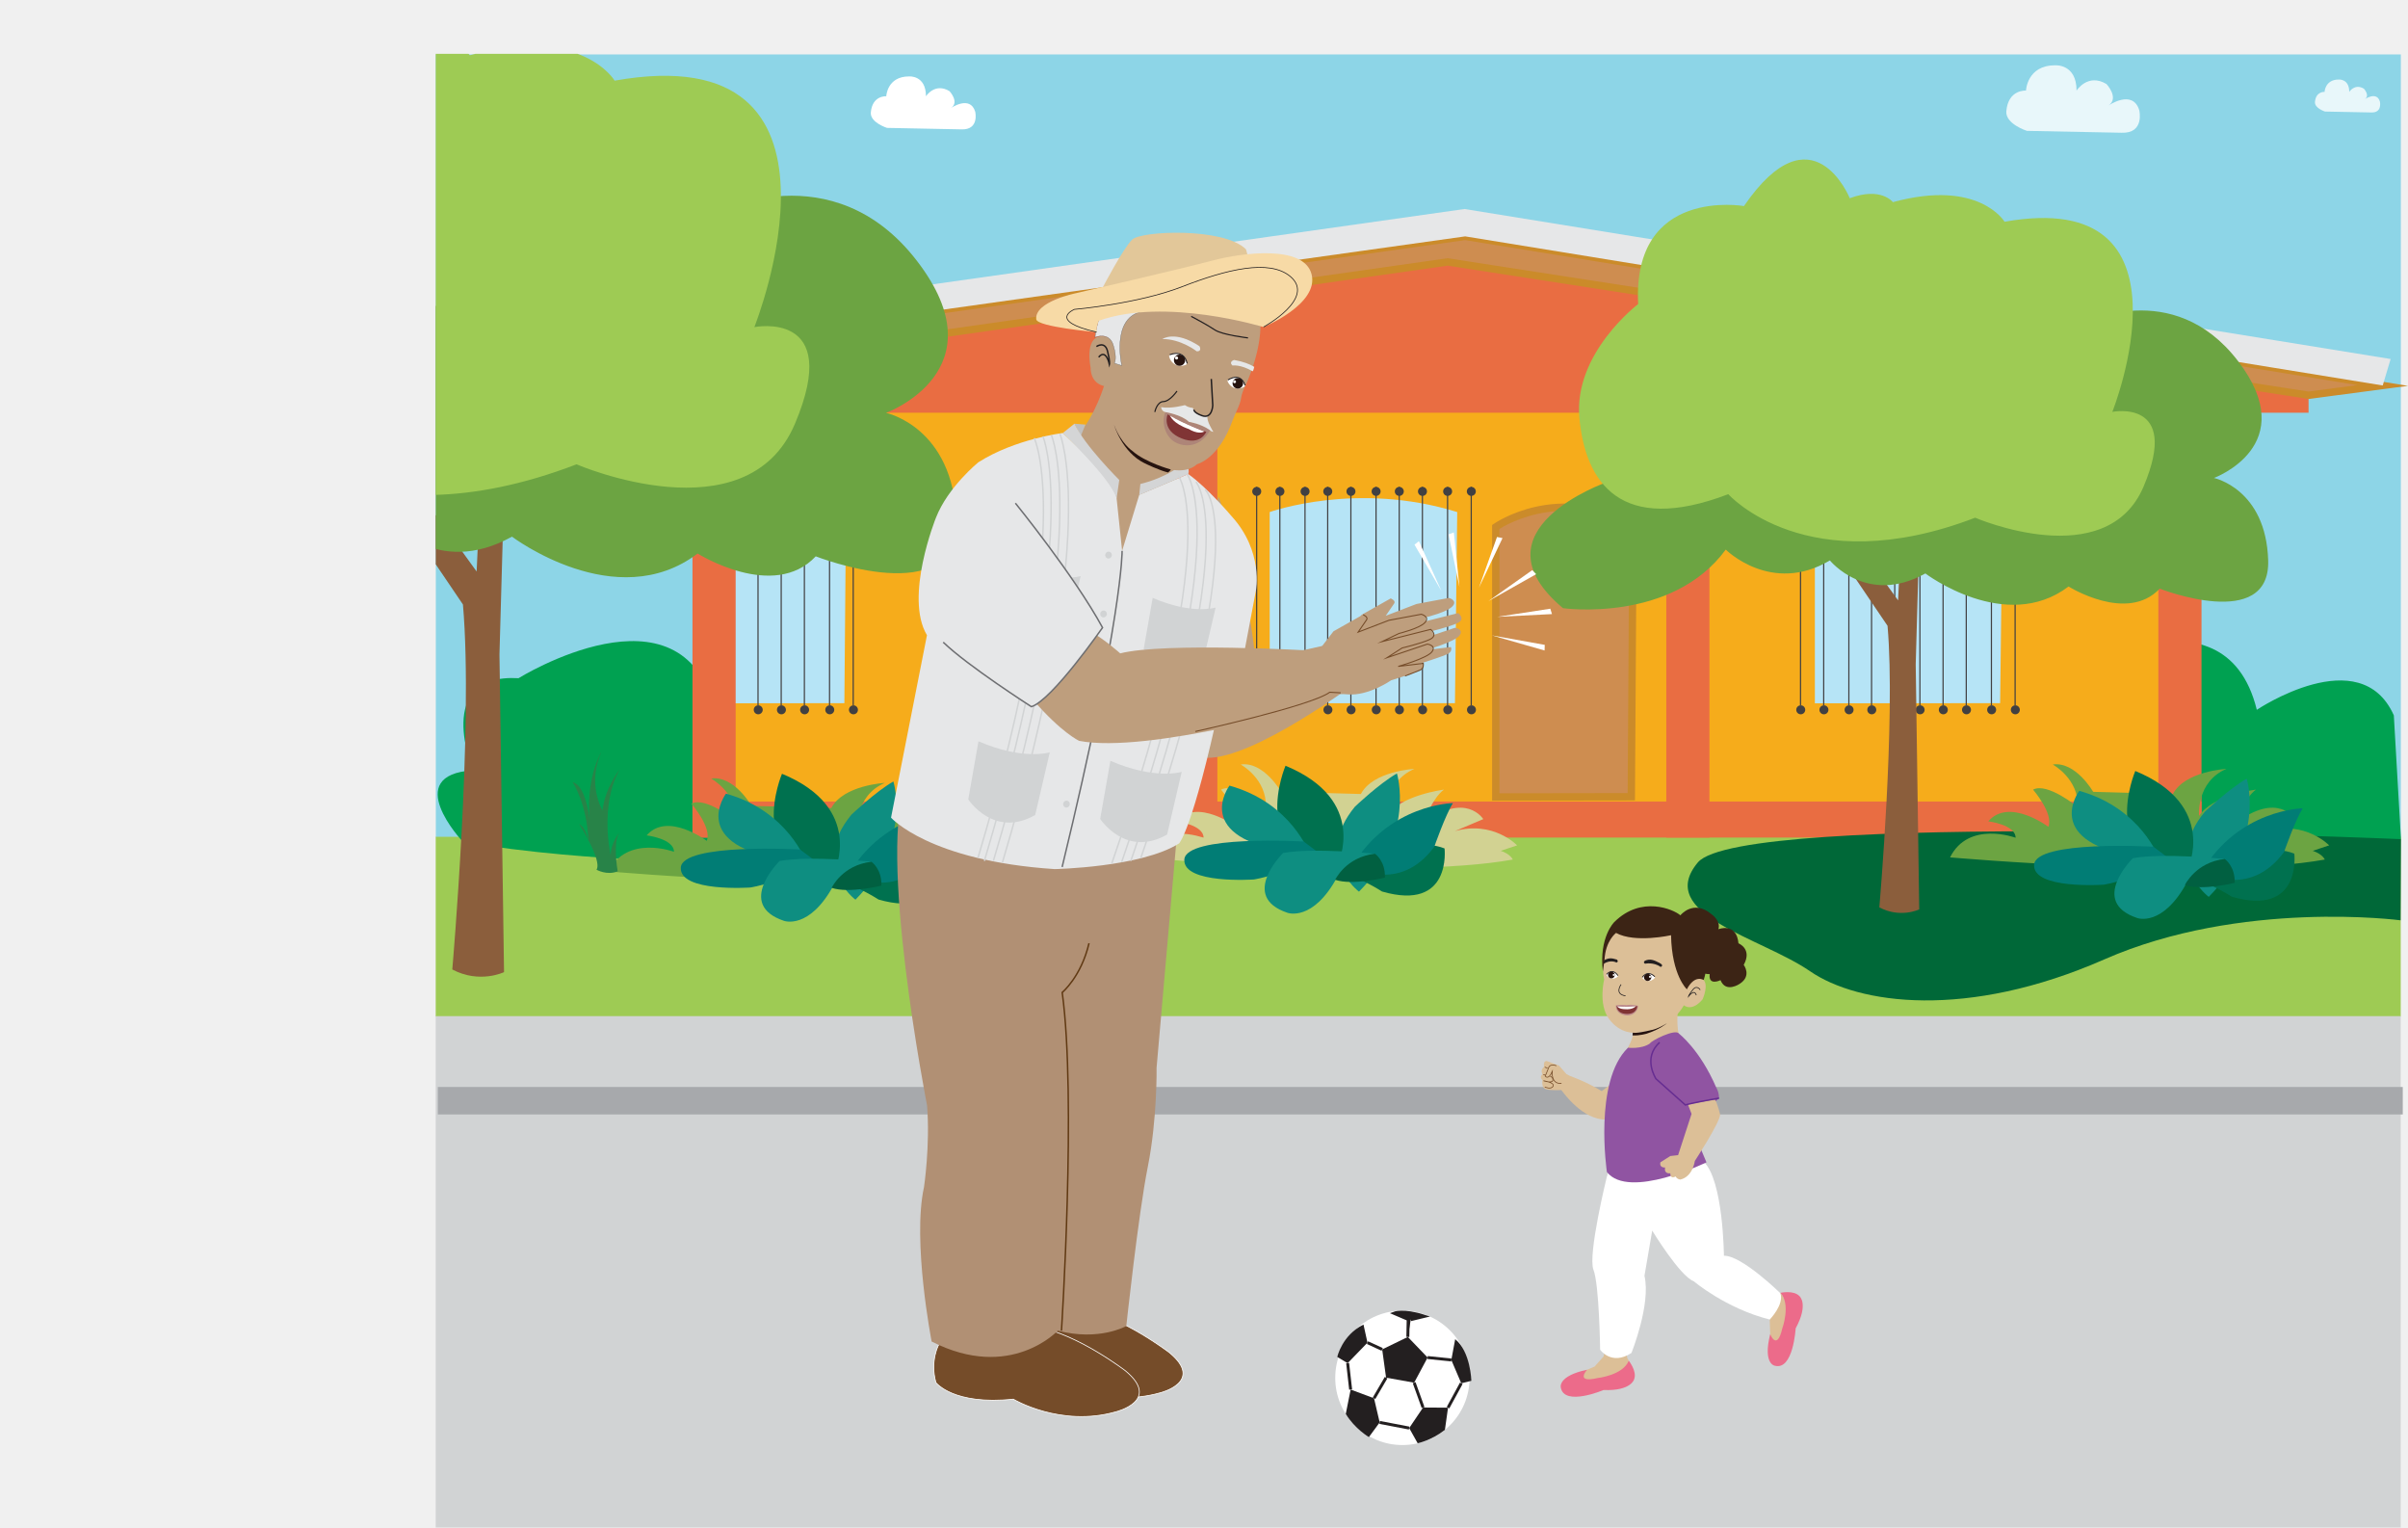
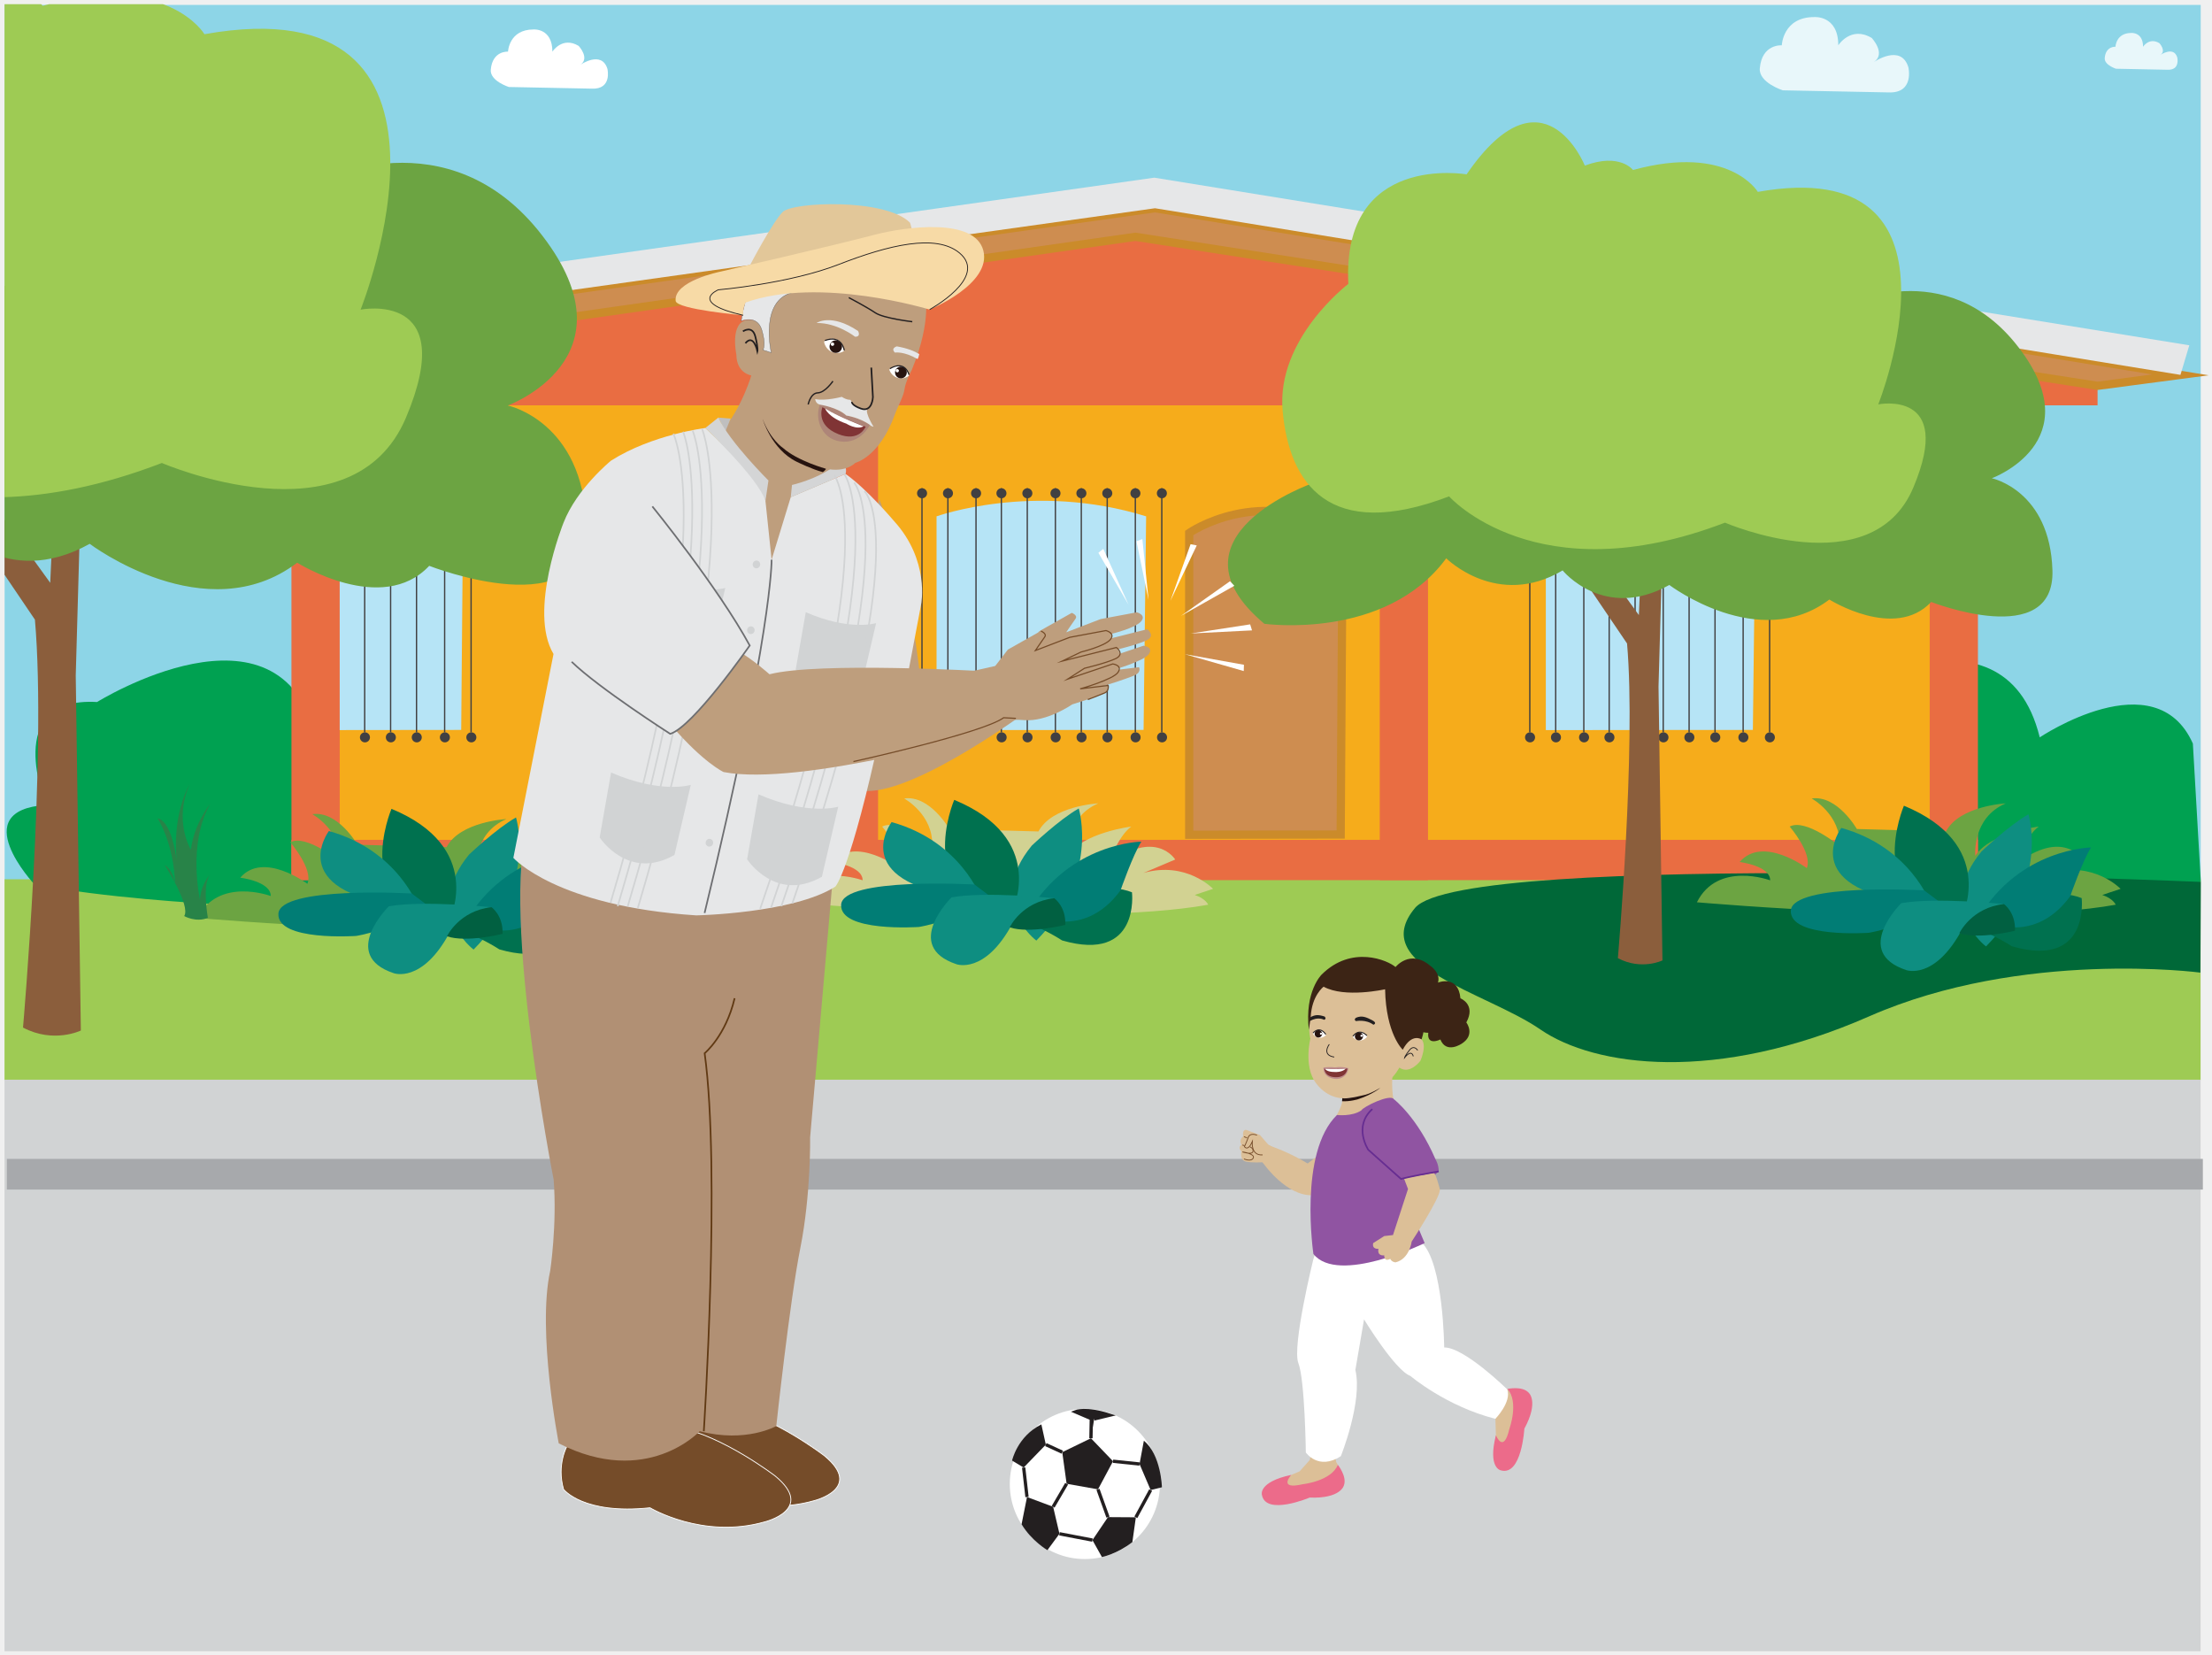
- <svg xmlns="http://www.w3.org/2000/svg" viewBox="0 0 1634.7 1036.73">
+ <svg xmlns="http://www.w3.org/2000/svg" viewBox="293.06 33.97 1343.64 1004.76">
  <defs>
    <style>
      .cls-1, .cls-2, .cls-3, .cls-4, .cls-5, .cls-6, .cls-7, .cls-8, .cls-9, .cls-10, .cls-11, .cls-12, .cls-13 {
        fill: none;
      }

      .cls-14 {
        fill: #ce8d50;
        stroke: #cb8b2a;
        stroke-width: 5px;
      }

      .cls-14, .cls-2, .cls-3, .cls-15, .cls-16, .cls-4, .cls-5, .cls-17, .cls-18, .cls-19, .cls-20, .cls-6, .cls-7, .cls-8, .cls-9, .cls-10, .cls-11, .cls-12, .cls-13 {
        stroke-miterlimit: 10;
      }

      .cls-21 {
        clip-path: url(#clippath);
      }

      .cls-2 {
        stroke: #414042;
      }

      .cls-2, .cls-3 {
        stroke-width: .8px;
      }

      .cls-3, .cls-16, .cls-4, .cls-6, .cls-11, .cls-12 {
        stroke: #231f20;
      }

      .cls-22 {
        fill: #f7daa6;
      }

      .cls-23 {
        fill: #017d75;
      }

      .cls-24 {
        fill: #00a151;
      }

      .cls-25 {
        fill: #006838;
      }

      .cls-26 {
        fill: #00714f;
      }

      .cls-27 {
        fill: #ec6b8a;
      }

      .cls-28, .cls-15, .cls-19 {
        fill: #e6e7e8;
      }

      .cls-29 {
        fill: #f6ac1b;
      }

      .cls-30 {
        fill: #e96d42;
      }

      .cls-31, .cls-32 {
        fill: #fff;
      }

      .cls-33 {
        fill: #803435;
      }

      .cls-34 {
        fill: #016041;
      }

      .cls-35 {
        fill: #9ecb54;
      }

      .cls-36 {
        fill: #8b5e3c;
      }

      .cls-37, .cls-20 {
        fill: #9054a2;
      }

      .cls-38 {
        fill: #b6e4f6;
      }

      .cls-39 {
        fill: #8dd5e7;
      }

      .cls-40 {
        fill: #b19074;
      }

      .cls-41 {
        fill: #ae8578;
      }

      .cls-42 {
        fill: #a7a9ac;
      }

      .cls-43 {
        fill: #be9e7d;
      }

      .cls-44 {
        fill: #be8c8c;
      }

      .cls-45 {
        fill: #bfbfbf;
      }

      .cls-46 {
        fill: #d2d292;
      }

      .cls-47 {
        fill: #d1d3d4;
      }

      .cls-48 {
        fill: #e2c799;
      }

      .cls-49 {
        fill: #dcbf97;
      }

      .cls-50 {
        fill: #d4d5d6;
      }

      .cls-51, .cls-16 {
        fill: #231f20;
      }

      .cls-52 {
        fill: #414042;
      }

      .cls-53 {
        fill: #0e8e81;
      }

      .cls-54 {
        fill: #6ca442;
      }

      .cls-55 {
        fill: #288348;
      }

      .cls-56 {
        fill: #3c2415;
      }

      .cls-57 {
        fill: #26130f;
      }

      .cls-15 {
        stroke: #58595b;
        stroke-width: .2px;
      }

      .cls-16 {
        stroke-width: 2px;
      }

      .cls-4, .cls-5 {
        stroke-width: .7px;
      }

      .cls-5, .cls-13 {
        stroke: #754c29;
      }

      .cls-17 {
        fill: #754c29;
        stroke: #fff;
      }

      .cls-17, .cls-12, .cls-13 {
        stroke-width: .5px;
      }

      .cls-18 {
        fill: #00979c;
      }

      .cls-18, .cls-8 {
        stroke: #2e3192;
      }

      .cls-19, .cls-10 {
        stroke: #6d6e71;
      }

      .cls-20 {
        stroke: #662d91;
      }

      .cls-7 {
        stroke: #d1d3d4;
      }

      .cls-9 {
        stroke: #603913;
      }

      .cls-11 {
        stroke-width: .6px;
      }

      .cls-32 {
        opacity: .8;
      }
    </style>
    <clipPath id="clippath">
      <rect class="cls-1" x="295.81" y="36.53" width="401.13" height="636.28" />
    </clipPath>
  </defs>
  <g id="fondo">
    <rect class="cls-39" x="295.86" y="36.95" width="1333.99" height="531.26" />
    <rect class="cls-35" x="295.8" y="567.93" width="1333.97" height="122.01" />
    <path class="cls-24" d="M1360.7,570.89s-42.09-44.97,7.27-48.07c0,0-27.66-65.84,30.9-62.53,0,0,110.98-69.01,133.19,21.46,0,0,70.29-47.24,93.02,3.77l4.84,84s-74.54,18.86-164.09,13.24c0,0-64.82-3.58-105.12-11.88Z" />
    <path class="cls-24" d="M313.85,570.89s-42.09-44.97,7.27-48.07c0,0-27.66-65.84,30.9-62.53,0,0,110.98-69.01,133.19,21.46,0,0,70.29-47.24,93.02,3.77l4.84,84s-74.54,18.86-164.09,13.24c0,0-64.82-3.58-105.12-11.88Z" />
    <g>
      <rect class="cls-29" x="492.56" y="276.66" width="975.35" height="268.5" />
      <path class="cls-14" d="M1015.43,540.89v-183.27s43.06-30.04,93.14,0l-1.14,183.14-92,.14Z" />
      <path class="cls-38" d="M861.95,477.34v-129.8s58.86-21.28,127.31,0l-1.55,129.7-125.76,.1Z" />
      <path class="cls-38" d="M482.99,477.34v-129.8s42.23-21.28,91.34,0l-1.12,129.7-90.23,.1Z" />
      <path class="cls-38" d="M1232.05,477.34v-129.8s58.86-21.28,127.31,0l-1.55,129.7-125.76,.1Z" />
      <rect class="cls-30" x="470.1" y="277.78" width="29.3" height="290.68" />
      <rect class="cls-30" x="797.12" y="277.78" width="29.3" height="290.68" />
      <rect class="cls-30" x="1131.17" y="277.78" width="29.3" height="290.68" />
      <rect class="cls-30" x="1465.22" y="277.78" width="29.3" height="290.68" />
      <polygon class="cls-30" points="396.26 280.13 1567.19 280.13 1567.19 268.27 982.74 177.78 398.89 260.73 396.26 280.13" />
      <polygon class="cls-14" points="398.89 260.73 361.78 249.18 994.64 160.43 1617.54 261.62 1567.19 268.27 982.74 177.78 398.89 260.73" />
      <polygon class="cls-28" points="361.78 249.18 361.78 231.4 994.21 141.86 1622.91 243.66 1617.54 261.62 994.64 160.43 361.78 249.18" />
      <rect class="cls-30" x="470.1" y="544" width="1024.42" height="24.46" />
      <g>
        <line class="cls-2" x1="1222.31" y1="330.45" x2="1222.31" y2="478.7" />
        <circle class="cls-52" cx="1222.35" cy="333.52" r="3.05" />
        <circle class="cls-52" cx="1222.46" cy="481.75" r="3.05" />
        <line class="cls-2" x1="1238.04" y1="330.45" x2="1238.04" y2="478.7" />
        <circle class="cls-52" cx="1238.09" cy="333.52" r="3.05" />
        <circle class="cls-52" cx="1238.2" cy="481.75" r="3.05" />
        <line class="cls-2" x1="1255.12" y1="330.45" x2="1255.12" y2="478.7" />
        <circle class="cls-52" cx="1255.17" cy="333.52" r="3.05" />
        <circle class="cls-52" cx="1255.27" cy="481.75" r="3.05" />
        <line class="cls-2" x1="1270.53" y1="330.45" x2="1270.53" y2="478.7" />
        <circle class="cls-52" cx="1270.57" cy="333.52" r="3.05" />
        <circle class="cls-52" cx="1270.68" cy="481.75" r="3.05" />
        <line class="cls-2" x1="1286.27" y1="330.45" x2="1286.27" y2="478.7" />
        <circle class="cls-52" cx="1286.31" cy="333.52" r="3.05" />
        <circle class="cls-52" cx="1286.42" cy="481.75" r="3.05" />
        <line class="cls-2" x1="1303.35" y1="330.45" x2="1303.35" y2="478.7" />
        <circle class="cls-52" cx="1303.39" cy="333.52" r="3.05" />
        <circle class="cls-52" cx="1303.5" cy="481.75" r="3.05" />
        <line class="cls-2" x1="1319.08" y1="330.45" x2="1319.08" y2="478.7" />
        <circle class="cls-52" cx="1319.13" cy="333.52" r="3.05" />
        <circle class="cls-52" cx="1319.24" cy="481.75" r="3.05" />
        <line class="cls-2" x1="1334.82" y1="330.45" x2="1334.82" y2="478.7" />
        <circle class="cls-52" cx="1334.87" cy="333.52" r="3.05" />
        <circle class="cls-52" cx="1334.98" cy="481.75" r="3.05" />
        <line class="cls-2" x1="1351.9" y1="330.45" x2="1351.9" y2="478.7" />
        <circle class="cls-52" cx="1351.95" cy="333.52" r="3.05" />
        <circle class="cls-52" cx="1352.05" cy="481.75" r="3.05" />
        <line class="cls-2" x1="1367.98" y1="330.45" x2="1367.98" y2="478.7" />
        <circle class="cls-52" cx="1368.02" cy="333.52" r="3.05" />
        <circle class="cls-52" cx="1368.13" cy="481.75" r="3.05" />
      </g>
      <g>
        <line class="cls-2" x1="853.1" y1="330.45" x2="853.1" y2="478.7" />
        <circle class="cls-52" cx="853.15" cy="333.52" r="3.05" />
        <circle class="cls-52" cx="853.25" cy="481.75" r="3.05" />
        <line class="cls-2" x1="868.84" y1="330.45" x2="868.84" y2="478.7" />
        <circle class="cls-52" cx="868.89" cy="333.52" r="3.05" />
        <circle class="cls-52" cx="868.99" cy="481.75" r="3.05" />
        <line class="cls-2" x1="885.92" y1="330.45" x2="885.92" y2="478.7" />
        <circle class="cls-52" cx="885.96" cy="333.52" r="3.05" />
        <circle class="cls-52" cx="886.07" cy="481.75" r="3.05" />
        <line class="cls-2" x1="901.32" y1="330.45" x2="901.32" y2="478.7" />
        <circle class="cls-52" cx="901.37" cy="333.52" r="3.05" />
        <circle class="cls-52" cx="901.48" cy="481.75" r="3.05" />
        <line class="cls-2" x1="917.06" y1="330.45" x2="917.06" y2="478.7" />
        <circle class="cls-52" cx="917.11" cy="333.52" r="3.05" />
        <circle class="cls-52" cx="917.21" cy="481.75" r="3.05" />
        <line class="cls-2" x1="934.14" y1="330.45" x2="934.14" y2="478.7" />
        <circle class="cls-52" cx="934.19" cy="333.52" r="3.05" />
        <circle class="cls-52" cx="934.29" cy="481.75" r="3.05" />
        <line class="cls-2" x1="949.88" y1="330.45" x2="949.88" y2="478.7" />
        <circle class="cls-52" cx="949.93" cy="333.52" r="3.05" />
        <circle class="cls-52" cx="950.03" cy="481.75" r="3.05" />
        <line class="cls-2" x1="965.62" y1="330.45" x2="965.62" y2="478.7" />
        <circle class="cls-52" cx="965.66" cy="333.52" r="3.05" />
        <circle class="cls-52" cx="965.77" cy="481.75" r="3.05" />
        <line class="cls-2" x1="982.7" y1="330.45" x2="982.7" y2="478.7" />
        <circle class="cls-52" cx="982.74" cy="333.52" r="3.05" />
        <circle class="cls-52" cx="982.85" cy="481.75" r="3.05" />
        <line class="cls-2" x1="998.77" y1="330.45" x2="998.77" y2="478.7" />
        <circle class="cls-52" cx="998.82" cy="333.52" r="3.05" />
        <circle class="cls-52" cx="998.92" cy="481.75" r="3.05" />
      </g>
      <g>
        <line class="cls-2" x1="514.59" y1="330.45" x2="514.59" y2="478.7" />
        <circle class="cls-52" cx="514.64" cy="333.52" r="3.05" />
        <circle class="cls-52" cx="514.74" cy="481.75" r="3.05" />
        <line class="cls-2" x1="530.33" y1="330.45" x2="530.33" y2="478.7" />
        <circle class="cls-52" cx="530.38" cy="333.52" r="3.05" />
        <circle class="cls-52" cx="530.48" cy="481.75" r="3.05" />
        <line class="cls-2" x1="546.07" y1="330.45" x2="546.07" y2="478.7" />
        <circle class="cls-52" cx="546.11" cy="333.52" r="3.05" />
        <circle class="cls-52" cx="546.22" cy="481.75" r="3.05" />
        <line class="cls-2" x1="563.15" y1="330.45" x2="563.15" y2="478.7" />
        <circle class="cls-52" cx="563.19" cy="333.52" r="3.05" />
        <circle class="cls-52" cx="563.3" cy="481.75" r="3.05" />
        <line class="cls-2" x1="579.22" y1="330.45" x2="579.22" y2="478.7" />
        <circle class="cls-52" cx="579.27" cy="333.52" r="3.05" />
        <circle class="cls-52" cx="579.37" cy="481.75" r="3.05" />
      </g>
    </g>
    <path class="cls-31" d="M652.55,87.8l-50.4-1s-11.56-3.67-10.98-10.48c1-11.74,10.48-10.98,10.48-10.98,0,0,.5-13.47,15.47-13.47,0,0,11.48-1,11.48,13.47,0,0,5.99-9.48,15.97-3.49,0,0,6.99,7.49,1,11.48,0,0,12.97-8.98,16.47,2.5,0,0,2.99,12.48-9.48,11.98" />
    <path class="cls-32" d="M1609.71,76.33l-31.34-.62s-7.19-2.28-6.83-6.52c.62-7.3,6.52-6.83,6.52-6.83,0,0,.31-8.38,9.62-8.38,0,0,7.14-.62,7.14,8.38,0,0,3.72-5.9,9.93-2.17,0,0,4.34,4.65,.62,7.14,0,0,8.07-5.58,10.24,1.55,0,0,1.86,7.76-5.9,7.45" />
    <path class="cls-32" d="M1440.19,90.09l-64.19-1.27s-14.72-4.67-13.98-13.35c1.27-14.96,13.35-13.98,13.35-13.98,0,0,.64-17.16,19.7-17.16,0,0,14.62-1.27,14.62,17.16,0,0,7.63-12.08,20.34-4.45,0,0,8.9,9.53,1.27,14.62,0,0,16.52-11.44,20.97,3.18,0,0,3.81,15.89-12.08,15.25" />
    <rect class="cls-47" x="295.8" y="689.65" width="1333.97" height="347.08" />
    <rect class="cls-42" x="297.23" y="737.73" width="1333.92" height="18.64" />
    <g class="cls-21">
      <g>
        <path class="cls-36" d="M307.04,658s14.46-165.46,7.23-247.74l-74.38-109.8,15.27-7.23,68.41,94.67,4.13-90.33h15.5l-4.13,146.67,3.1,215.54s-16.53,8.05-35.13-1.79Z" />
        <path class="cls-54" d="M66.87,284.01s-120.29,42.01-38.19,110.75c0,0,95.47,13.37,143.21-51.55,0,0,40.1,40.1,91.65,9.55,0,0,32.46,40.1,84.02,11.46,0,0,70.65,53.46,126.02,11.46,0,0,51.55,32.46,80.2,1.91,0,0,97.38,38.19,95.47-24.82-1.91-63.01-47.74-72.56-47.74-72.56,0,0,78.29-28.64,21-103.11-57.28-74.47-137.48-32.46-137.48-32.46L66.87,284.01Z" />
        <path class="cls-35" d="M94.8,127.18s-56.9,43.11-51.73,100.01c5.17,56.9,36.21,103.46,131.05,67.25,0,0,68.98,77.6,217.27,20.69,0,0,115.53,50.01,148.3-27.59,32.76-77.6-27.59-65.53-27.59-65.53,0,0,79.32-198.3-94.84-167.27,0,0-22.42-37.94-98.29-17.24,0,0-10.35-13.8-37.94-3.45,0,0-32.76-81.05-93.12,6.9,0,0-98.29-17.24-93.12,86.22Z" />
      </g>
    </g>
    <path class="cls-54" d="M413.03,591.43s176.52,15.58,254.4,1.48c0,0-1.48-3.71-8.16-5.93l11.13-3.71s-16.32-17.06-42.28-9.64l19.28-8.16s-11.87-19.28-40.79,2.97c0,0,5.93-17.06,14.09-22.99,0,0-29.67,3.71-38.57,17.8,0,0-2.23-22.99,18.54-31.89,0,0-28.18,1.48-36.34,17.06l-54.14-1.48s-11.87-20.77-27.44-18.54c0,0,17.8,9.64,17.06,28.93,0,0-20.77-17.06-30.41-11.87,0,0,14.09,16.32,10.38,25.22,0,0-26.7-20.03-40.79-3.71,0,0,18.54,2.23,18.54,11.13,0,0-31.89-11.87-44.5,13.35Z" />
    <path class="cls-46" d="M772.56,581.9s176.52,15.58,254.4,1.48c0,0-1.48-3.71-8.16-5.93l11.13-3.71s-16.32-17.06-42.28-9.64l19.28-8.16s-11.87-19.28-40.79,2.97c0,0,5.93-17.06,14.09-22.99,0,0-29.67,3.71-38.57,17.8,0,0-2.23-22.99,18.54-31.89,0,0-28.18,1.48-36.34,17.06l-54.14-1.48s-11.87-20.77-27.44-18.54c0,0,17.8,9.64,17.06,28.93,0,0-20.77-17.06-30.41-11.87,0,0,14.09,16.32,10.38,25.22,0,0-26.7-20.03-40.79-3.71,0,0,18.54,2.23,18.54,11.13,0,0-31.89-11.87-44.5,13.35Z" />
    <g>
      <path class="cls-53" d="M606.5,530.38s12.8,41.37-25.77,80.23c0,0-31.11-23.19-2.76-57.67,0,0,16.69-15.87,28.54-22.56Z" />
      <path class="cls-26" d="M572.89,599.91s38.42-29.53,65.94-18.64c0,0,5.16,43.01-42.43,29.24,0,0-14.62-9.46-23.51-10.61Z" />
      <path class="cls-23" d="M644.53,550.52s-43.3,.51-68.37,42.79c0,0,31.65,19.5,55.71-13.17,0,0,7.6-21.78,12.66-29.63Z" />
      <path class="cls-26" d="M530.86,525.16s-26.38,61.97,35.59,66.57c0,0,20.86-43.25-35.59-66.57Z" />
      <path class="cls-53" d="M492.82,538.65s-27,35.89,43.25,45.4l11.04,.61s-12.27-34.36-54.3-46.02Z" />
      <path class="cls-23" d="M543.16,576.57s-80.07-4.6-80.99,12.27c-.92,16.87,47.24,13.5,47.24,13.5,0,0,26.08-3.99,42.33-19.33" />
      <path class="cls-53" d="M591.62,584.9s-41.67-4.3-62.38-.54c0,0-30.11,29.58,2.96,40.6,0,0,17.21,6.45,33.88-24.47,0,0,11.02-13.44,25.54-15.59Z" />
      <path class="cls-34" d="M591.62,584.9s7.14,4.91,6.71,16.17c0,0-21.88,5.52-33.78,1.49,0,0,7.39-15.56,27.07-17.66Z" />
    </g>
    <g>
      <path class="cls-53" d="M948.33,524.93s12.8,41.37-25.77,80.23c0,0-31.11-23.19-2.76-57.67,0,0,16.69-15.87,28.54-22.56Z" />
      <path class="cls-26" d="M914.71,594.47s38.42-29.53,65.94-18.64c0,0,5.16,43.01-42.43,29.24,0,0-14.62-9.46-23.51-10.61Z" />
      <path class="cls-23" d="M986.35,545.08s-43.3,.51-68.37,42.79c0,0,31.65,19.5,55.71-13.17,0,0,7.6-21.78,12.66-29.63Z" />
      <path class="cls-26" d="M872.68,519.71s-26.38,61.97,35.59,66.57c0,0,20.86-43.25-35.59-66.57Z" />
      <path class="cls-53" d="M834.64,533.21s-27,35.89,43.25,45.4l11.04,.61s-12.27-34.36-54.3-46.02Z" />
      <path class="cls-23" d="M884.99,571.12s-80.07-4.6-80.99,12.27c-.92,16.87,47.24,13.5,47.24,13.5,0,0,26.08-3.99,42.33-19.33" />
      <path class="cls-53" d="M933.45,579.45s-41.67-4.3-62.38-.54c0,0-30.11,29.58,2.96,40.6,0,0,17.21,6.45,33.88-24.47,0,0,11.02-13.44,25.54-15.59Z" />
      <path class="cls-34" d="M933.45,579.45s7.14,4.91,6.71,16.17c0,0-21.88,5.52-33.78,1.49,0,0,7.39-15.56,27.07-17.66Z" />
    </g>
    <path class="cls-25" d="M1629.91,569.53s-447.77-19.41-477.29,15.79,43.14,51.09,76.06,73.79,106.72,32.92,199.81-7.95c93.09-40.87,201.17-26.54,201.17-26.54l.25-55.1Z" />
    <path class="cls-55" d="M404.94,590.27s7.01,4.06,14.39,1.11c0,0-3.69-20.66,1.48-26.56,0,0-5.9,6.27-6.27,15.49,0,0-7.75-33.93,6.27-58.28,0,0-9.96,12.17-11.8,28.03,0,0-10.7-17.71-.74-39.84,0,0-11.8,19.18-7.38,50.53,0,0-2.21-27.66-12.17-29.88,0,0,9.96,14.75,10.7,40.21,0,0-1.11-8.85-6.27-11.8,0,0,15.86,24.71,11.8,30.98Z" />
    <g>
      <path class="cls-36" d="M1275.8,615.84s11.16-127.63,5.58-191.1l-57.38-84.7,11.78-5.58,52.77,73.03,3.19-69.68h11.95l-3.19,113.14,2.39,166.26s-12.75,6.21-27.1-1.38Z" />
      <path class="cls-54" d="M1090.54,327.35s-92.79,32.4-29.46,85.43c0,0,73.65,10.31,110.47-39.77,0,0,30.93,30.93,70.7,7.36,0,0,25.04,30.93,64.81,8.84,0,0,54.5,41.24,97.21,8.84,0,0,39.77,25.04,61.86,1.47,0,0,75.12,29.46,73.65-19.15-1.47-48.61-36.82-55.97-36.82-55.97,0,0,60.39-22.09,16.2-79.54-44.19-57.44-106.05-25.04-106.05-25.04l-322.57,107.52Z" />
      <path class="cls-35" d="M1112.09,206.37s-43.9,33.25-39.91,77.15c3.99,43.9,27.93,79.81,101.09,51.88,0,0,53.21,59.86,167.6,15.96,0,0,89.12,38.57,114.39-21.28,25.27-59.86-21.28-50.55-21.28-50.55,0,0,61.19-152.97-73.16-129.03,0,0-17.29-29.26-75.82-13.3,0,0-7.98-10.64-29.26-2.66,0,0-25.27-62.52-71.83,5.32,0,0-75.82-13.3-71.83,66.51Z" />
    </g>
    <path class="cls-54" d="M1323.81,581.9s176.52,15.58,254.4,1.48c0,0-1.48-3.71-8.16-5.93l11.13-3.71s-16.32-17.06-42.28-9.64l19.28-8.16s-11.87-19.28-40.79,2.97c0,0,5.93-17.06,14.09-22.99,0,0-29.67,3.71-38.57,17.8,0,0-2.23-22.99,18.54-31.89,0,0-28.18,1.48-36.34,17.06l-54.14-1.48s-11.87-20.77-27.44-18.54c0,0,17.8,9.64,17.06,28.93,0,0-20.77-17.06-30.41-11.87,0,0,14.09,16.32,10.38,25.22,0,0-26.7-20.03-40.79-3.71,0,0,18.54,2.23,18.54,11.13,0,0-31.89-11.87-44.5,13.35Z" />
    <g>
      <path class="cls-53" d="M1525.2,528.48s12.8,41.37-25.77,80.23c0,0-31.11-23.19-2.76-57.67,0,0,16.69-15.87,28.54-22.56Z" />
      <path class="cls-26" d="M1491.59,598.01s38.42-29.53,65.94-18.64c0,0,5.16,43.01-42.43,29.24,0,0-14.62-9.46-23.51-10.61Z" />
      <path class="cls-23" d="M1563.23,548.62s-43.3,.51-68.37,42.79c0,0,31.65,19.5,55.71-13.17,0,0,7.6-21.78,12.66-29.63Z" />
      <path class="cls-26" d="M1449.56,523.26s-26.38,61.97,35.59,66.57c0,0,20.86-43.25-35.59-66.57Z" />
      <path class="cls-53" d="M1411.52,536.75s-27,35.89,43.25,45.4l11.04,.61s-12.27-34.36-54.3-46.02Z" />
      <path class="cls-23" d="M1461.86,574.67s-80.07-4.6-80.99,12.27c-.92,16.87,47.24,13.5,47.24,13.5,0,0,26.08-3.99,42.33-19.33" />
      <path class="cls-53" d="M1510.32,583s-41.67-4.3-62.38-.54c0,0-30.11,29.58,2.96,40.6,0,0,17.21,6.45,33.88-24.47,0,0,11.02-13.44,25.54-15.59Z" />
      <path class="cls-34" d="M1510.32,583s7.14,4.91,6.71,16.17c0,0-21.88,5.52-33.78,1.49,0,0,7.39-15.56,27.07-17.66Z" />
    </g>
  </g>
  <g id="Layer_1" data-name="Layer 1">
    <g>
      <path class="cls-17" d="M669.96,900.17s-6.3,11.02-2.1,25.72c0,0,11.55,15.22,51.43,11.02,0,0,31.49,18.89,68.23,8.4,0,0,30.44-7.35,6.3-27.29,0,0-31.49-24.14-57.73-28.87,0,0-20.99,20.99-66.13,11.02Z" />
      <path class="cls-17" d="M637.51,912.11s-6.43,11.25-2.14,26.25c0,0,11.79,15.54,52.51,11.25,0,0,32.15,19.29,69.65,8.57,0,0,31.08-7.5,6.43-27.86,0,0-32.15-24.65-58.94-29.47,0,0-21.43,21.43-67.51,11.25Z" />
      <path class="cls-40" d="M615.89,529.96s88.47,50.94,185.82,5.28l-16.55,189.43s.54,34.64-5.95,67.18c-6.49,32.54-14.6,108.11-14.6,108.11,0,0-18.39,10.5-46.51,3.15,0,0-32.1,34.67-85.64,7.38,0,0-13.3-68.06-5.19-104.8,0,0,4.24-28.13,2.08-55.42,0,0-34.55-175.7-13.46-220.31Z" />
      <path class="cls-9" d="M720.58,903.11s10.3-158.11,.51-229.52c0,0,12.83-10.58,18.2-33.41" />
      <path class="cls-43" d="M749.77,260.92s-5.79,20.61-18.65,35.52c0,0-10.64,67.23,34.19,79.49,0,0,39.99-26.2,33-66.85l-48.54-48.17Z" />
      <path class="cls-8" d="M815.38,405.86c1.17,29.45-15.19,62.61-15.19,62.61,0,0,4.04,24.39,3.16,36.62" />
      <path class="cls-43" d="M910.54,436.53l13.86-19.28,19.7-11.11s3.78,1.49,2.29,3.55-5.69,8.26-5.69,8.26l20.91-8.03,21.99-4.11s6.07,1.59,2.52,5.6-17.65,7.43-17.65,7.43l-11.58,5.56,33.05-8.31s5.37,4.06-.56,6.82c-5.93,2.76-18.81,5.79-18.81,5.79l-10.32,6.63,27.45-9.25s6.21,.75,3.18,5.14c-3.03,4.39-22.97,9.99-22.97,9.99l17.04-2.06s1.31,2.52-1.59,4.34c-2.89,1.82-19.89,7.05-19.89,7.05,0,0-15.31,10.69-29.22,9.53-13.91-1.17-19.75,2.76-19.75,2.76l-3.97-26.28Z" />
      <polygon class="cls-31" points="960.25 369.67 978.6 401.23 963.24 367.29 960.25 369.67" />
      <polygon class="cls-31" points="983.38 362.66 990.75 398.42 986.97 361.35 983.38 362.66" />
      <polygon class="cls-31" points="1016.26 364.45 1004 398.84 1020.01 365.2 1016.26 364.45" />
      <polygon class="cls-31" points="1040.2 386.94 1010.39 408.01 1042.84 389.7 1040.2 386.94" />
      <polygon class="cls-31" points="1052.45 413.13 1016.37 418.67 1053.58 416.78 1052.45 413.13" />
      <polygon class="cls-31" points="1048.67 437.67 1012.74 431.23 1048.55 441.49 1048.67 437.67" />
      <path class="cls-43" d="M827.13,336.96s18.7,46.75,25.22,111.59l56.27-12.62,12.96,26.66s-70.17,52.7-102.39,51.73c0,0-10.27,1.77-21.08-8.94" />
      <path class="cls-43" d="M890.45,447.68l14.81-19.22,19.7-11.11s3.78,1.49,2.29,3.55-5.69,8.26-5.69,8.26l20.91-8.03,21.99-4.11s6.07,1.59,2.52,5.6-17.65,7.43-17.65,7.43l-11.58,5.56,33.05-8.31s5.37,4.06-.56,6.82c-5.93,2.76-18.81,5.79-18.81,5.79l-10.32,6.63,27.45-9.25s6.21,.75,3.18,5.14c-3.03,4.39-22.97,9.99-22.97,9.99l17.04-2.06s1.31,2.52-1.59,4.34-19.89,7.05-19.89,7.05c0,0-15.31,10.69-29.22,9.53-13.91-1.17-20.9,3.33-20.9,3.33l-3.77-26.92Z" />
      <path class="cls-5" d="M925.37,417.22s3.78,1.49,2.29,3.55c-1.49,2.05-5.69,8.26-5.69,8.26l20.91-8.03,21.99-4.11s6.07,1.59,2.52,5.6c-3.55,4.02-17.65,7.43-17.65,7.43l-11.58,5.56,33.05-8.31s5.37,4.06-.56,6.82c-5.93,2.76-18.81,5.79-18.81,5.79l-10.32,6.63,27.45-9.25s6.21,.75,3.18,5.14c-3.03,4.39-22.97,9.99-22.97,9.99l17.04-2.06s.59,3.32-1.99,4.47-10.41,4.1-10.41,4.1" />
      <path class="cls-18" d="M810.34,513.36c1.07,6.32,2.35-86.55-2.57-129.87" />
      <g>
        <polygon class="cls-45" points="729.41 287.57 736.89 288.16 733.65 295.99 729.41 287.57" />
        <path class="cls-28" d="M629.28,431.12l-24.39,123.82s25.84,29.34,111.06,34.92c0,0,58.85-1.16,84.52-17.46,0,0,9.19-9.21,27.79-95.69,0,0,1.38,2.38,9.8,1.01l14.54-76.89s5.31-26.52-16.48-50.44c0,0-16.23-19.27-29.45-28.64l-33.28,14.12-11.63,37.99-3.74-35.69s.64-9.99-36.52-44.28c0,0-32.21,3.88-57.34,19.86,0,0-20.67,16.8-28.79,37.65,0,0-21.68,53.74-6.09,79.72Z" />
        <path class="cls-50" d="M721.5,293.89s32.06,30.29,36.52,44.28l1.82-12.41s-23.56-23.4-30.43-38.2l-7.91,6.32Z" />
        <path class="cls-50" d="M795.2,310.45s14.01,2.81,11.47,11.31l-33.28,14.12,.76-7.41s14.91-3.3,26.14-11.64c0,0-5.72-2.14-5.08-6.38Z" />
        <path class="cls-10" d="M761.76,373.87s.62,44.02-40.71,214.54" />
        <ellipse class="cls-47" cx="752.56" cy="376.75" rx="2.36" ry="2.28" transform="translate(214.69 1024.04) rotate(-76.87)" />
        <ellipse class="cls-47" cx="749.17" cy="416.7" rx="2.36" ry="2.28" transform="translate(173.17 1051.61) rotate(-76.87)" />
        <ellipse class="cls-47" cx="742.19" cy="459.18" rx="2.36" ry="2.28" transform="translate(126.41 1077.64) rotate(-76.87)" />
        <ellipse class="cls-47" cx="734.06" cy="497.52" rx="2.36" ry="2.28" transform="translate(82.79 1099.36) rotate(-76.87)" />
        <ellipse class="cls-47" cx="723.99" cy="545.75" rx="2.36" ry="2.28" transform="translate(28.03 1126.83) rotate(-76.87)" />
        <path class="cls-47" d="M690.89,384.39l-6.11,34.8s15.25,23.49,40.08,9.35l8.76-37.54s-15.93,5.01-42.74-6.61Z" />
        <path class="cls-47" d="M782.51,405.76l-6.11,34.8s15.25,23.49,40.08,9.35l8.76-37.54s-15.93,5.01-42.74-6.61Z" />
        <path class="cls-47" d="M664.24,503.11l-6.92,39.44s17.28,26.63,45.43,10.6l9.92-42.54s-18.05,5.67-48.43-7.5Z" />
        <path class="cls-47" d="M753.8,516.36l-6.92,39.44s17.28,26.63,45.43,10.6l9.92-42.54s-18.05,5.67-48.43-7.5Z" />
        <path class="cls-7" d="M708.02,296.18s27.45,63.25-39.76,288.09" />
        <path class="cls-7" d="M713.81,295.49s27.78,63.95-39.43,288.78" />
        <path class="cls-7" d="M719.52,294.39s28.19,66.12-39.02,290.96" />
        <path class="cls-7" d="M702.12,297.36s29.03,59.91-38.18,284.75" />
        <path class="cls-7" d="M805.82,321.69s32.59,41.69-44.37,263.38" />
        <path class="cls-7" d="M811.88,327.02s32.78,35.53-44.18,257.22" />
        <path class="cls-7" d="M818.1,332.19s33.22,28.7-43.74,250.38" />
        <path class="cls-7" d="M799.88,322.62s31.87,41.61-45.09,263.29" />
      </g>
      <path class="cls-43" d="M701.42,475.08c18.95,22.04,31.15,27.73,31.15,27.73,46.55,9.03,162.11-24.3,162.11-24.3l-4.65-36.96s-99.76-5.74-129.56,1.89c0,0-10.77-9.64-19.85-14.59" />
      <path class="cls-5" d="M811.46,496.46s78.33-17.23,91.25-26.63l7.44,.39" />
      <path class="cls-19" d="M689.32,341.51s40.16,49.47,59.15,84.46c0,0-34.3,49.32-48.29,53.66,0,0-43.19-27.62-59.85-43.75" />
      <path class="cls-43" d="M854.78,211.4s4.92,16.26-7.9,47.27c0,0-3.83,7.2-4.37,11.59-.54,4.39-4.13,10.52-5.78,15.15-9.35,26.2-24.16,29.66-24.16,29.66,0,0-6.55,7.33-21.62,2.55-15.06-4.78-28.12-14.5-31.44-22.61-3.32-8.11-11.35-22.76-9.48-32.93,0,0-9.58-.9-9.69-12.82,0,0-4.22-19.86,6.9-21.01,11.12-1.15,12.32,14.11,12.32,14.11,0,0-2.19-44,25.02-52.09,0,0,38.46-13.07,70.19,21.12Z" />
      <path class="cls-41" d="M791.13,279.67s8.24,.65,15.99,6.61c0,0,8.15,1.49,14.35,5.71,0,0-5.6,11.89-18.11,10.04-12.51-1.85-15.27-15.32-12.23-22.36Z" />
      <path class="cls-33" d="M792.62,281.26s-4.4,10.75,9.63,16.33c12.74,5.07,16.66-4.5,16.66-4.5,0,0-14.61-5.06-26.29-11.83Z" />
      <path class="cls-28" d="M812.46,238.46s-10.83-8.53-23.39-8.34c0,0,8.61-6.18,25.18,4.83,0,0,2.06,3.51-1.78,3.52Z" />
      <path class="cls-28" d="M850.31,251.96c-8.3-4.81-13.63-3.87-13.63-3.87-2.79-2.65,1.12-3.78,1.12-3.78,6.11,1.05,10.51,2.79,13.67,4.68,0,0-.71,3.24-1.16,2.98Z" />
      <path class="cls-31" d="M794.29,282.11s1.81,5.34,12.87,9.13c0,0,6.24,4.04,10.46,1.59,0,0-14.11-5.26-23.33-10.73Z" />
      <path class="cls-6" d="M744.34,235.19s5.71-3.98,7.51,3.11,1.29,9.01,1.29,9.01c0,0-2.24-11.01-7.3-4.9" />
      <path class="cls-15" d="M743.35,228.89s9.54-3.98,12.4,5.28c2.86,9.27,.76,12.32,.76,12.32l5.01,1.64s-7.28-31.71,12.95-36.5c0,0,3.08-20.99,19.05-18.7,15.97,2.29,28.29-10.03,62.27,22.16,0,0,11.35-21.17-27.07-41.05,0,0-25.87-13.75-38.63-2.56,0,0-18.78-4.46-32.07,17.84-13.29,22.29-14.66,39.56-14.66,39.56Z" />
      <path class="cls-57" d="M794.71,318.62s-17.19-4.71-26.04-12.62c0,0-7.53-4.84-12.37-17.6,0,0,5.37,18.48,20.67,25.97,.08,.04,.14,.06,.22,.1,.71,.34,9.34,4.58,15.73,6.21,0,0,2-1.55,1.78-2.06Z" />
      <path class="cls-3" d="M808.66,214.71s11.07,5.81,16.06,9.2c4.99,3.39,22.49,5.42,22.49,5.42" />
      <path class="cls-28" d="M804.38,274.95s-9.64,2.67-16.15,1.38c0,0,.16,2.77,2.9,3.35,0,0,11.15,1.79,15.99,6.61,0,0,8.13,1.2,14.35,5.71,0,0,.59,.84,2.24,1.12,0,0-5.18-8.07-3.85-10.8,0,0-7.3,.73-10.19-5.55,0,0-2.22,.21-5.29-1.81Z" />
      <path class="cls-6" d="M822.3,257.2l.99,17.9s-.33,9.52-7.31,6.99c-5.79-2.1-5.44-4.03-5.44-4.03" />
      <path class="cls-3" d="M783.97,279.61s1.37-6.92,5.85-7.07c4.48-.15,9.19-7.12,9.19-7.12" />
      <g>
        <path class="cls-31" d="M793.76,241.39s.12-.35,.48-.55c1.19-.67,3.79-1.8,6.9-.73,3.49,1.19,4.29,5.13,4.55,6.52,.04,.24-.03,.41-.03,.41,0,0-.05,.2-.22,.29-.78,.46-3.25,1.63-6.57,.55-1.98-.64-4.38-2.64-5.17-5.9-.06-.23,.02-.47,.06-.59Z" />
        <circle class="cls-57" cx="800.75" cy="244.47" r="3.81" />
        <circle class="cls-31" cx="798.72" cy="242.96" r="1.05" />
        <path class="cls-4" d="M805.9,246.7s-1.4-9.78-11.79-5.94" />
      </g>
      <g>
        <path class="cls-31" d="M833.37,258.31s.06-.34,.36-.58c1.01-.79,3.26-2.21,6.31-1.67,3.41,.61,4.72,4.15,5.16,5.41,.08,.22,.03,.39,.03,.39,0,0-.02,.19-.16,.31-.66,.54-2.79,1.98-6.03,1.45-1.93-.31-4.45-1.83-5.65-4.74-.08-.2-.05-.44-.02-.56Z" />
        <circle class="cls-57" cx="840.31" cy="260.17" r="3.57" />
        <circle class="cls-31" cx="838.09" cy="259.09" r="1" />
        <path class="cls-4" d="M845.25,261.6s-2.35-9.33-11.64-3.75" />
      </g>
      <g>
        <path class="cls-48" d="M748.59,195.1s13.8-26.41,19.96-32.46c6.16-6.05,62.28-8.41,77.27,6.55,0,0,2.23,6.31,.96,8.61" />
        <path class="cls-22" d="M744.51,225.44s-40.49-3.56-41.04-8.75c-1.27-12.08,27.19-17.76,27.19-17.76,0,0,68.35-15.73,93.18-22.28,18.8-4.96,61.38-10.83,66.54,9.51s-32.66,35.81-32.66,35.81c0,0-66.59-20.42-111.81-4.27,0,0-1.91,4.22-1.41,7.74Z" />
        <path class="cls-12" d="M857.73,221.97s35.87-19.53,18.22-34.33c-14.19-11.91-43.18-4.86-73.35,6.9-30.17,11.76-73.24,15.43-73.24,15.43,0,0-18.63,7.67,15.16,15.48" />
      </g>
    </g>
    <g>
      <path class="cls-49" d="M1090.23,759.81c-15.57,.49-29.05-18.42-29.05-18.42l-1.31-1.6,3.65-10.65,1.61,.88s10.83,3.58,22.24,10.52l5.46-4.14" />
      <path class="cls-49" d="M1208.7,877.44s11.6,12.61,.07,33.53c-7.97,14.46-7.05-5.47-7.05-5.47l-.31-9.91,7.28-18.15Z" />
      <path class="cls-49" d="M1077.44,929.64l5.07-2.16,6.12-6.86,.93-4.45,14.46,2.22,.74,3.52,.94,1.59s-4.28,17.69-25.97,13.61c0,0-11.98-.87-2.28-7.48Z" />
      <path class="cls-31" d="M1093.69,789.72l-2.92,9.18s-12.99,52.74-9.04,62.87c3.96,10.14,4.54,54.27,4.54,54.27,0,0,7.66,11.12,21.26,2.22,0,0,13.35-33.16,8.83-52.36l5.26-30.7s18.79,30.9,28.18,34.36c0,0,21.63,18.42,51.6,26.02,0,0,9.95-10.2,7.23-17.86,0,0-26.2-25.71-38.32-25.46,0,0-.41-51.42-13.76-63.78" />
      <path class="cls-27" d="M1208.7,877.44s8.94-1.99,12.87,2.23c0,0,6.48,5.2-2.57,21.92,0,0-1.62,28.95-14.32,25.28,0,0-8.02-1.32-2.95-21.37,0,0,4.56,11.74,8.17-3.79,0,0,6-16.38-1.2-24.27Z" />
      <path class="cls-27" d="M1105.7,923.5s5.74,7.15,3.68,12.54c0,0-1.8,8.11-20.8,7.37,0,0-26.69,11.33-29.01-1.69,0,0-2.36-7.78,17.87-12.09,0,0-8.52,9.28,7.01,5.66,0,0,17.35-1.85,21.24-11.79Z" />
      <path class="cls-49" d="M1138.96,685.96s-1.19,10.8,1.41,19.2c0,0-10.02,13.24-25.83,15.95,0,0-21.19,5.75-11.35-6.58,0,0,5.43-9.16,5.09-11.8,0,0,26.45-5.38,30.69-16.77Z" />
      <path class="cls-37" d="M1105.18,711.08s9.15,1.11,14.84-2.84c1.02-2.09,17.45-10.2,19.69-6.77,0,0,14.2,10.71,25.36,36.6,0,0,1.92,2.96,1.92,7.28l-19.41,17.69,10.87,25.84s-52.62,25.55-67.58,6.59c0,0-9.19-61.61,14.31-84.37Z" />
      <path class="cls-49" d="M1145.84,749.5l2.49,6.51-9.13,27.98-5.32,.61-6.69,4.26c-.91,3.95,3.19,3.5,3.19,3.5-.91,4.71,3.5,3.95,3.5,3.95,0,4.41,3.65,2.13,3.65,2.13,.91,1.98,3.19,2.13,3.19,2.13,8.52-1.98,9.84-12.63,9.84-12.63,0,0,17.15-26.19,17.15-31.53,0,0-2.02-8.49-3.6-10.22" />
      <path class="cls-49" d="M1088.02,742.98l-24.49-13.84-5.17-5.93-7.76-2.89s-3.04-1.52-2.43,3.8c0,0-2.74,1.83-1.06,5.02,0,0-2.43,1.67,0,3.95,0,0-1.06,5.32,2.59,6.24s10.19,.46,10.19,.46" />
      <path class="cls-13" d="M1056.59,723.34s-4.19-1.79-5.31,1.35c-1.12,3.14-2.32,5.61-2.32,5.61,0,0,2.02,3.21,4.78-2.99,0,0-.97,8.6,6.28,8" />
      <path class="cls-13" d="M1048.67,737.76s4.49,1.94,5.68-.6c1.2-2.54-6.58-3.66-6.58-3.66,0,0,5.76,1.94,6.35-.15s-1.79-2.92-1.79-2.92" />
      <line class="cls-13" x1="1048.67" y1="724.23" x2="1050.54" y2="724.98" />
      <line class="cls-13" x1="1047.7" y1="729.32" x2="1049.04" y2="729.69" />
      <path class="cls-20" d="M1126.65,707.5c-11.78,10.55-2.46,24.7-2.46,24.7l19.92,17.73s4.29-1.38,22.89-4.61" />
      <path class="cls-49" d="M1144.94,669.51s5.83-8.37,10.75-5.12c4.92,3.25,.17,13.78,.17,13.78,0,0-6.44,8.64-12.79,4.12,0,0-8.32,17.34-32.71,18.64,0,0-10.26,1.2-18.05-9.34-7.51-10.16-3.28-26.93-3.28-26.93,0,0-1.16-2.92-.61-13.37,.55-10.45,4.18-22.53,17.85-26.3,13.67-3.77,22.12-5.12,34.44,5.4,12.32,10.53,4.23,39.14,4.23,39.14Z" />
      <path class="cls-44" d="M1112.07,682.67s-3.5-1.19-7.99-.51c0,0-3.51-.47-7.09,.13,0,0-.76,4.79,5.13,6.51,5.89,1.72,9.87-2.42,9.95-6.13Z" />
      <path class="cls-33" d="M1111.49,682.89s-.24,5.63-7.55,5.24c-6.64-.35-6.43-5.36-6.43-5.36,0,0,7.46,.73,13.98,.11Z" />
      <path class="cls-51" d="M1116.81,654.06s5.86-1.23,10.52,2.21c0,0,2.77-.92-.8-2.76-3.57-1.84-6.22-3.05-9.85-1.46,0,0-1.6,1.22,.13,2.02Z" />
      <path class="cls-51" d="M1097.34,653.28s-3.55-2.2-8.55,.73c0,0-1.86-1.15,.12-2.24,2.92-1.62,4.94-1.75,8.77-.48,0,0,1.46,1.38-.34,1.99Z" />
      <path class="cls-31" d="M1110.49,682.94s-1.99,2.56-7.76,1.98c0,0-3.58,0-4.97-1.98,0,0,7.44,.55,12.73,0Z" />
      <path class="cls-57" d="M1108.46,700.84s1.4,.97,13.53-1.94c0,0,3.2-.55,9.65-4.41,0,0-4.74,4.12-13.79,7.06,0,0-4.77,1.45-9.58,1.18,0,0,.02-.77,.19-1.89Z" />
      <path class="cls-12" d="M1154.2,671.84s-2.15-3.66-4.95-.19c-2.81,3.47-3.01,4.66-3.01,4.66,0,0,4.05-5.53,5.29-.86" />
      <path class="cls-12" d="M1100.52,668.14s-4.91,6.53,2.99,7.75" />
      <g>
        <path class="cls-31" d="M1123.44,663.34s.02-.24-.14-.45c-.53-.71-1.76-2.06-3.89-2.25-2.37-.21-3.88,1.9-4.4,2.65-.09,.13-.09,.25-.09,.25,0,0-.02,.13,.05,.23,.34,.47,1.49,1.82,3.74,2.05,1.34,.14,3.28-.41,4.61-2.12,.09-.12,.11-.28,.12-.37Z" />
        <circle class="cls-57" cx="1118.51" cy="663.32" r="2.47" />
        <circle class="cls-31" cx="1120.1" cy="662.96" r=".68" />
        <path class="cls-11" d="M1114.88,663.29s3.4-5.41,8.53-.41" />
      </g>
      <g>
        <path class="cls-31" d="M1098.41,662.47s.06-.22-.06-.43c-.38-.72-1.33-2.14-3.25-2.61-2.15-.53-3.83,1.19-4.41,1.81-.1,.11-.12,.22-.12,.22,0,0-.04,.12,.01,.22,.24,.48,1.11,1.88,3.14,2.41,1.21,.32,3.07,.09,4.52-1.3,.1-.1,.14-.24,.16-.32Z" />
        <circle class="cls-57" cx="1093.89" cy="661.75" r="2.28" />
        <circle class="cls-31" cx="1095.46" cy="661.7" r=".64" />
        <path class="cls-11" d="M1090.64,661.3s3.79-4.83,7.76,.84" />
      </g>
      <path class="cls-56" d="M1153.97,638.42s7.67,11.73,2.59,26.74c0,0-5.92-4.13-11.42,6.28,0,0-10.2-9.35-10.73-36.71,0,0-24.49,5.51-37.34-1.56,0,0-7.21,5.27-7.84,18.44l-1.12,7.75c-2.71-23.35,7.72-33.51,7.72-33.51,18.33-18.29,40.36-8.64,44.92-4.62,0,0,8.73-11.03,20.94-.9,0,0,6.67,4.37,4.86,10.34,0,0,12.26-4.96,13.63,9.56,0,0,9.58,3.73,3.57,14.64,0,0,5.69,7.42-2.69,12.82,0,0-9.43,6.56-13.07-2.46,0,0-8.31,4.17-7.35-4.09,0,0-8.84,.47-8.88-7.36s2.21-15.37,2.21-15.37Z" />
    </g>
    <g>
      <circle class="cls-31" cx="952.04" cy="935.15" r="45.6" />
      <polygon class="cls-51" points="955.73 907.39 938.31 915.84 940.96 935.02 960.02 938.42 969.15 921.35 955.73 907.39" />
      <path class="cls-51" d="M913.59,959.65l3.31-16.57,15.87,5.93,3.84,16.39-7.32,9.94s-9.59-5.58-15.69-15.69Z" />
      <path class="cls-51" d="M980.9,970.46l2.11-15.07-16.94-.11-9.43,13.95,5.77,10.3s9.18-1.79,18.48-9.07Z" />
      <path class="cls-51" d="M925.62,898.97l2.71,12.3-13.46,13.91-7.04-4.24s3.14-14.65,17.79-21.97Z" />
      <path class="cls-51" d="M987.87,908.91l-2.62,14.12,6.75,15.82,6.85-1.7s-.52-19.88-10.99-28.25Z" />
      <line class="cls-16" x1="940.96" y1="935.02" x2="932.77" y2="949.01" />
      <line class="cls-16" x1="960.02" y1="938.42" x2="966.07" y2="955.28" />
      <line class="cls-16" x1="983.01" y1="955.39" x2="992.01" y2="938.85" />
      <line class="cls-16" x1="956.64" y1="969.23" x2="936.61" y2="965.4" />
      <line class="cls-16" x1="916.9" y1="943.08" x2="914.87" y2="925.18" />
      <line class="cls-16" x1="928.34" y1="911.26" x2="938.31" y2="915.84" />
      <path class="cls-16" d="M955.73,907.39l.23-11.91-9.77-4.19s6.45-2.62,20.93,2.09l-9.42,2.27" />
      <line class="cls-16" x1="969.15" y1="921.35" x2="985.26" y2="923.03" />
    </g>
  </g>
</svg>
